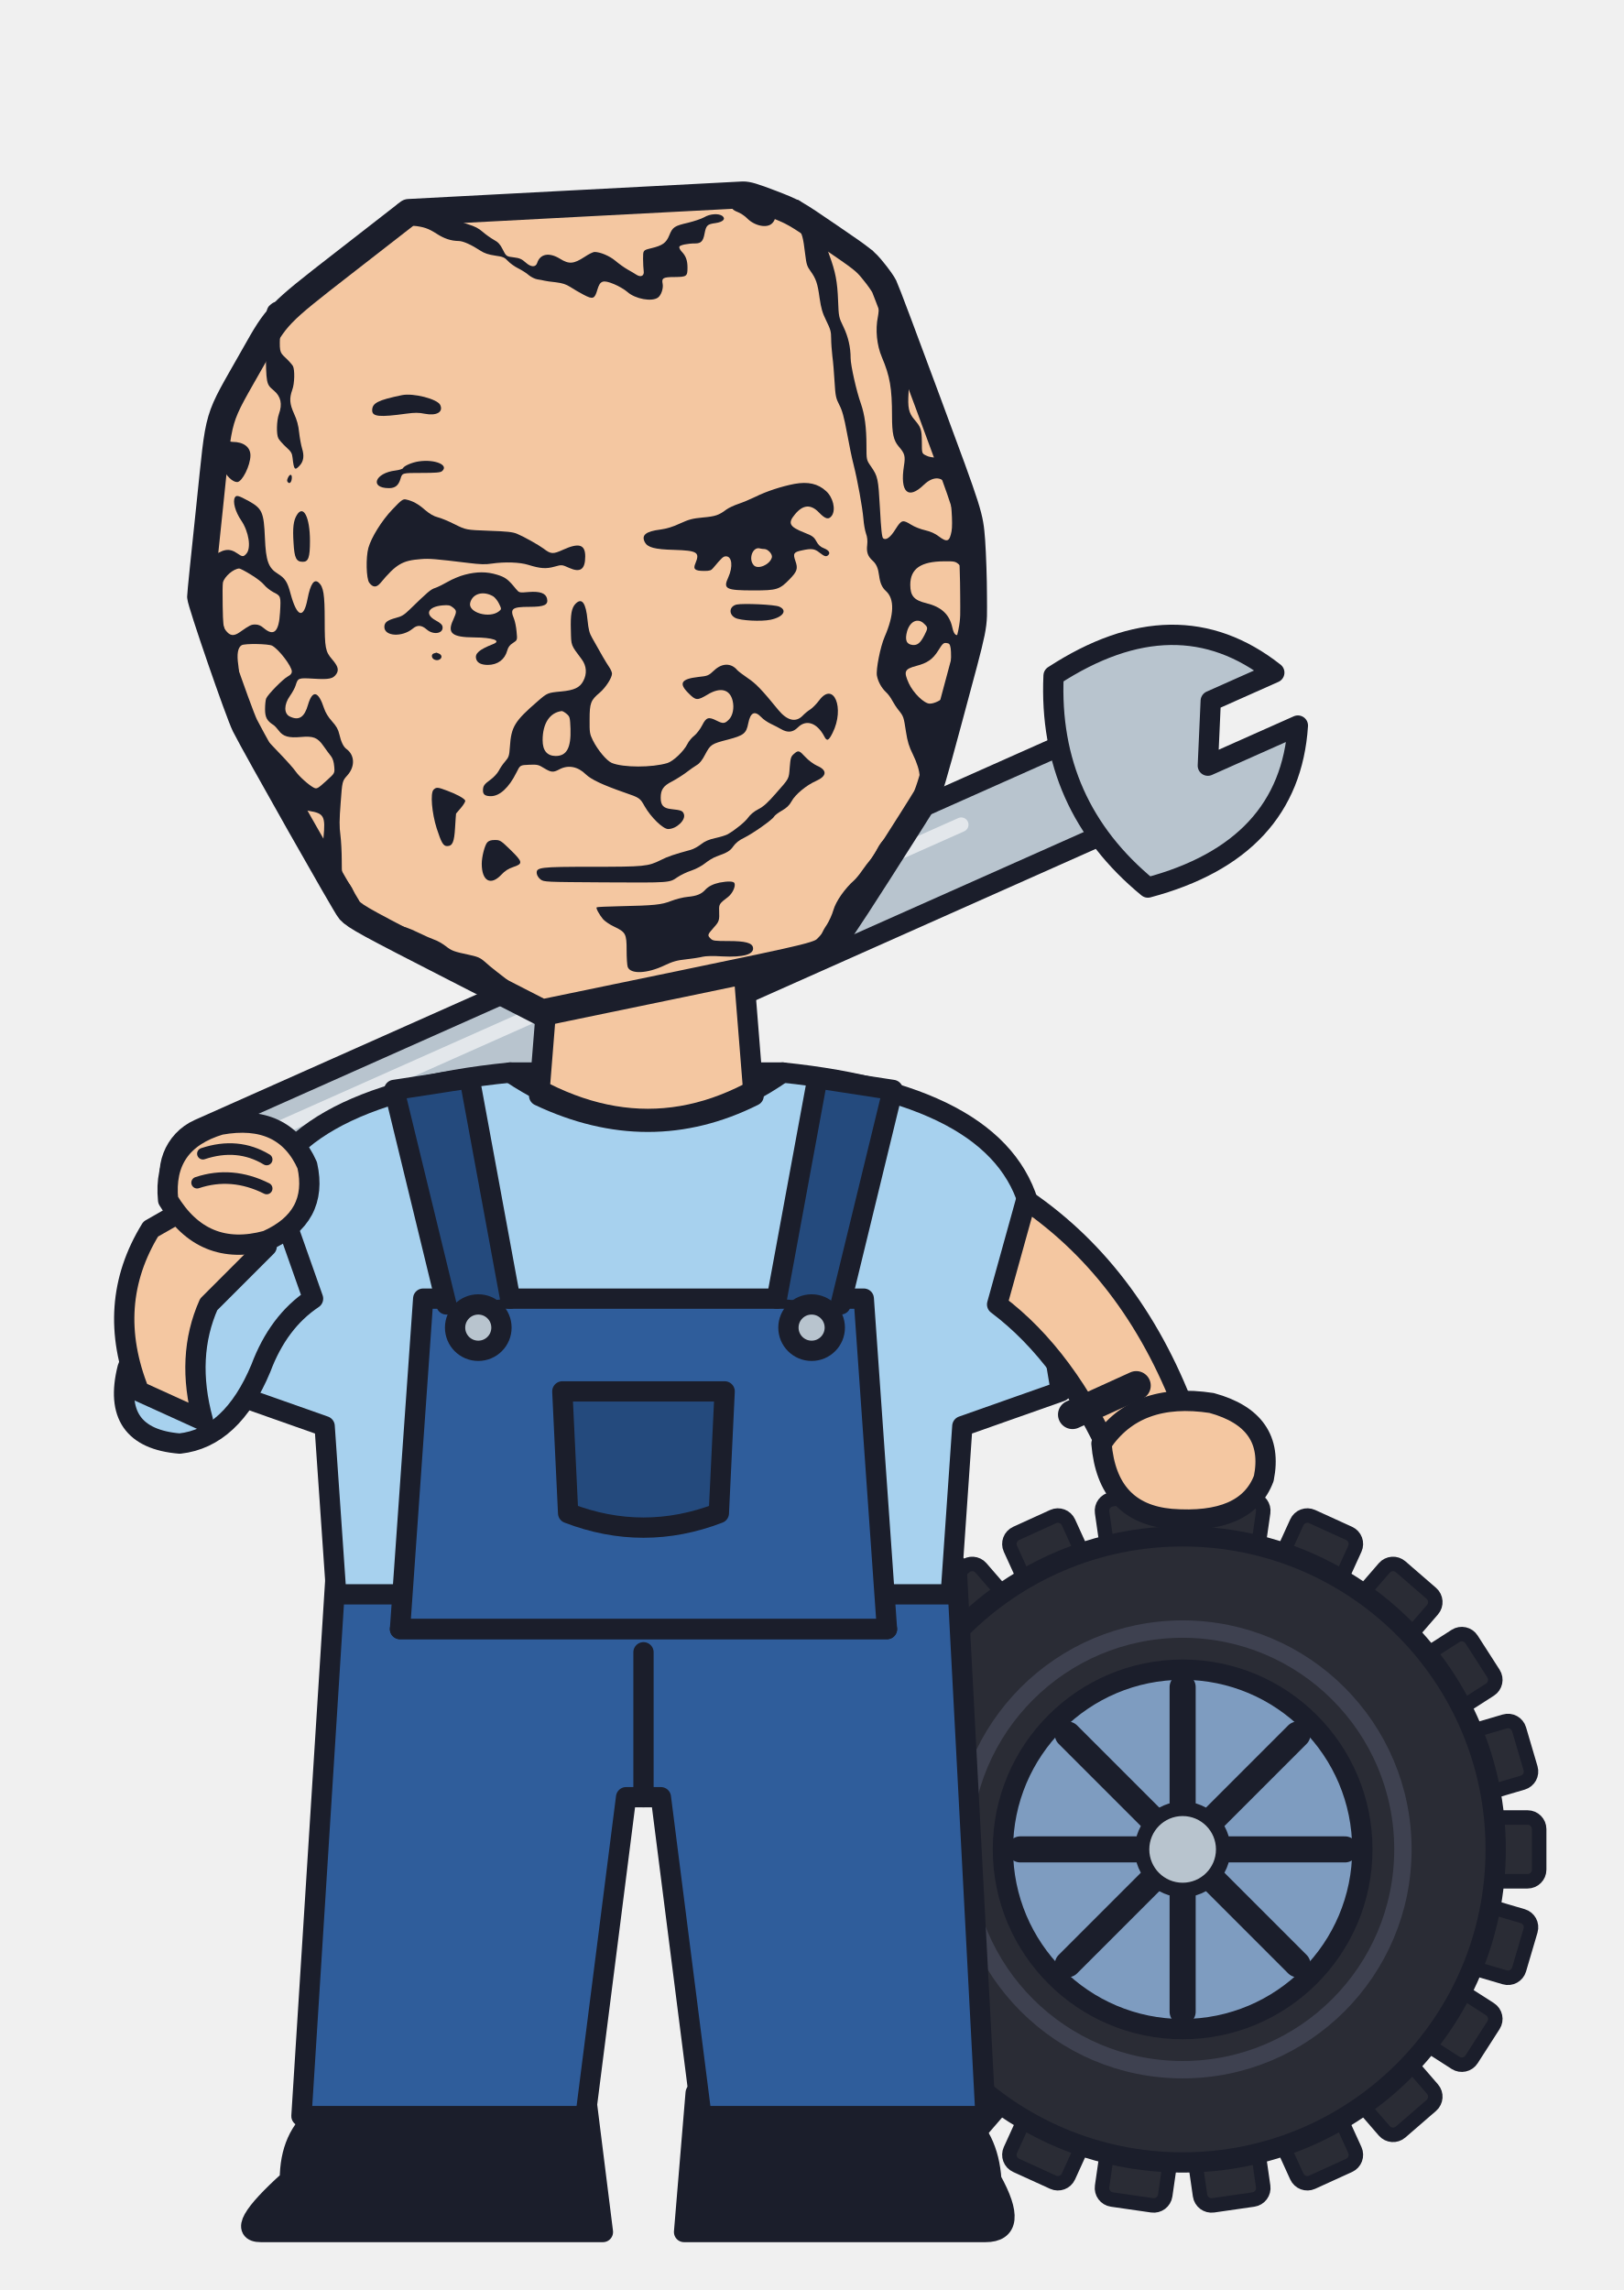
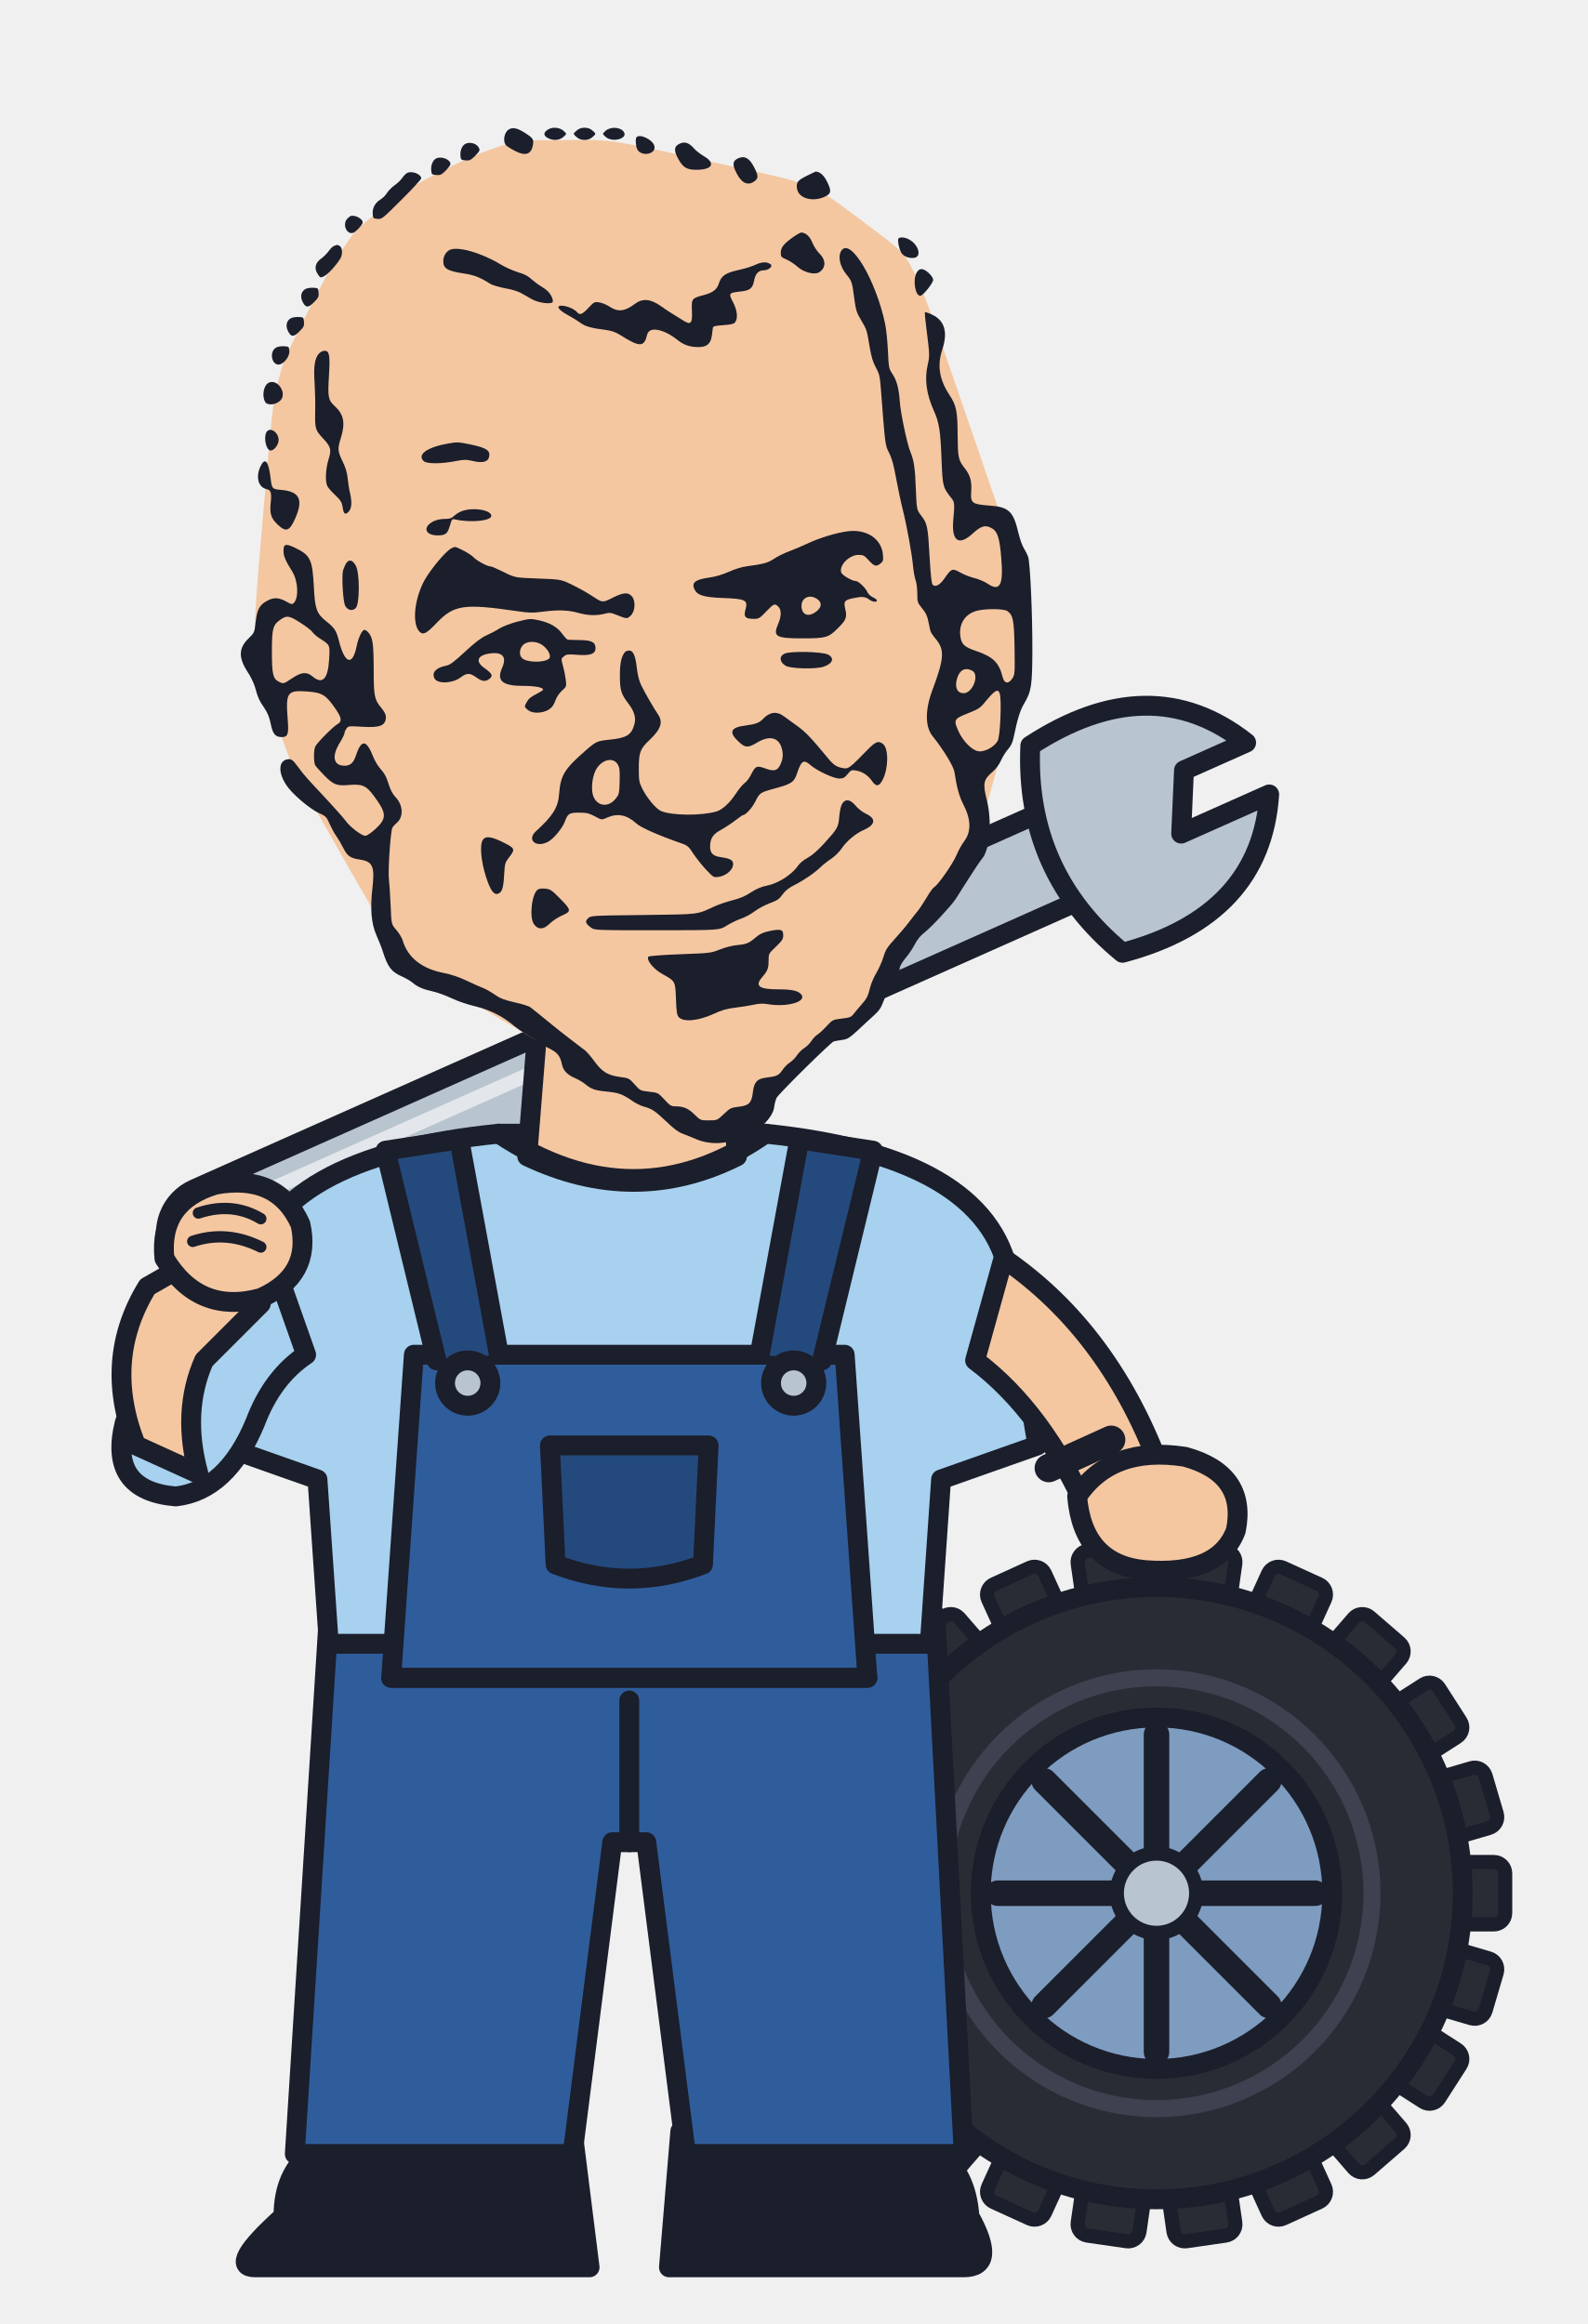
- <svg xmlns="http://www.w3.org/2000/svg" viewBox="60 -10 560 790">
+ <svg xmlns="http://www.w3.org/2000/svg" viewBox="60 -40 560 820">
  <g transform="translate(120 402) rotate(-24)" stroke="#1B1E2B" stroke-width="7" stroke-linejoin="round">
    <rect x="0" y="-17" width="360" height="34" rx="17" fill="#B8C4CE" />
    <path d="M 350 -40 Q 400 -48 420 -10 L 396 -10 L 386 10 L 420 10 Q 400 48 350 40 Q 330 0 350 -40 Z" fill="#B8C4CE" />
    <path d="M 20 -6 L 300 -6" stroke="#FFFFFF" stroke-width="5" opacity="0.6" stroke-linecap="round" />
  </g>
  <rect x="569.0" y="617.0" width="22" height="22" rx="4" transform="rotate(0.0 580.0 628.0)" fill="#2A2C35" stroke="#1B1E2B" stroke-width="5" />
  <rect x="564.5" y="648.6" width="22" height="22" rx="4" transform="rotate(16.4 575.5 659.6)" fill="#2A2C35" stroke="#1B1E2B" stroke-width="5" />
  <rect x="551.2" y="677.6" width="22" height="22" rx="4" transform="rotate(32.7 562.2 688.6)" fill="#2A2C35" stroke="#1B1E2B" stroke-width="5" />
  <rect x="530.3" y="701.6" width="22" height="22" rx="4" transform="rotate(49.1 541.3 712.6)" fill="#2A2C35" stroke="#1B1E2B" stroke-width="5" />
  <rect x="503.5" y="718.9" width="22" height="22" rx="4" transform="rotate(65.5 514.5 729.9)" fill="#2A2C35" stroke="#1B1E2B" stroke-width="5" />
  <rect x="472.9" y="727.9" width="22" height="22" rx="4" transform="rotate(81.8 483.9 738.9)" fill="#2A2C35" stroke="#1B1E2B" stroke-width="5" />
  <rect x="441.1" y="727.9" width="22" height="22" rx="4" transform="rotate(98.2 452.1 738.9)" fill="#2A2C35" stroke="#1B1E2B" stroke-width="5" />
  <rect x="410.5" y="718.9" width="22" height="22" rx="4" transform="rotate(114.5 421.5 729.9)" fill="#2A2C35" stroke="#1B1E2B" stroke-width="5" />
  <rect x="383.7" y="701.6" width="22" height="22" rx="4" transform="rotate(130.9 394.7 712.6)" fill="#2A2C35" stroke="#1B1E2B" stroke-width="5" />
  <rect x="362.8" y="677.6" width="22" height="22" rx="4" transform="rotate(147.3 373.8 688.6)" fill="#2A2C35" stroke="#1B1E2B" stroke-width="5" />
  <rect x="349.5" y="648.6" width="22" height="22" rx="4" transform="rotate(163.6 360.5 659.6)" fill="#2A2C35" stroke="#1B1E2B" stroke-width="5" />
  <rect x="345.0" y="617.0" width="22" height="22" rx="4" transform="rotate(180.0 356.0 628.0)" fill="#2A2C35" stroke="#1B1E2B" stroke-width="5" />
  <rect x="349.5" y="585.4" width="22" height="22" rx="4" transform="rotate(196.4 360.5 596.4)" fill="#2A2C35" stroke="#1B1E2B" stroke-width="5" />
  <rect x="362.8" y="556.4" width="22" height="22" rx="4" transform="rotate(212.7 373.8 567.4)" fill="#2A2C35" stroke="#1B1E2B" stroke-width="5" />
  <rect x="383.7" y="532.4" width="22" height="22" rx="4" transform="rotate(229.1 394.7 543.4)" fill="#2A2C35" stroke="#1B1E2B" stroke-width="5" />
  <rect x="410.5" y="515.1" width="22" height="22" rx="4" transform="rotate(245.5 421.5 526.1)" fill="#2A2C35" stroke="#1B1E2B" stroke-width="5" />
  <rect x="441.1" y="506.1" width="22" height="22" rx="4" transform="rotate(261.8 452.1 517.1)" fill="#2A2C35" stroke="#1B1E2B" stroke-width="5" />
  <rect x="472.9" y="506.1" width="22" height="22" rx="4" transform="rotate(278.2 483.9 517.1)" fill="#2A2C35" stroke="#1B1E2B" stroke-width="5" />
  <rect x="503.5" y="515.1" width="22" height="22" rx="4" transform="rotate(294.5 514.5 526.1)" fill="#2A2C35" stroke="#1B1E2B" stroke-width="5" />
  <rect x="530.3" y="532.4" width="22" height="22" rx="4" transform="rotate(310.9 541.3 543.4)" fill="#2A2C35" stroke="#1B1E2B" stroke-width="5" />
  <rect x="551.2" y="556.4" width="22" height="22" rx="4" transform="rotate(327.3 562.2 567.4)" fill="#2A2C35" stroke="#1B1E2B" stroke-width="5" />
  <rect x="564.5" y="585.4" width="22" height="22" rx="4" transform="rotate(343.6 575.5 596.4)" fill="#2A2C35" stroke="#1B1E2B" stroke-width="5" />
  <circle cx="468" cy="628" r="108" fill="#2A2C35" stroke="#1B1E2B" stroke-width="7" />
  <circle cx="468" cy="628" r="76" fill="none" stroke="#3E4150" stroke-width="6" />
  <circle cx="468" cy="628" r="62" fill="#7E9CC0" stroke="#1B1E2B" stroke-width="7" />
  <path d="M 468 628 L 524.0 628.0" stroke="#1B1E2B" stroke-width="9" stroke-linecap="round" />
  <path d="M 468 628 L 507.6 667.6" stroke="#1B1E2B" stroke-width="9" stroke-linecap="round" />
  <path d="M 468 628 L 468.0 684.0" stroke="#1B1E2B" stroke-width="9" stroke-linecap="round" />
  <path d="M 468 628 L 428.4 667.6" stroke="#1B1E2B" stroke-width="9" stroke-linecap="round" />
  <path d="M 468 628 L 412.0 628.0" stroke="#1B1E2B" stroke-width="9" stroke-linecap="round" />
  <path d="M 468 628 L 428.4 588.4" stroke="#1B1E2B" stroke-width="9" stroke-linecap="round" />
  <path d="M 468 628 L 468.0 572.0" stroke="#1B1E2B" stroke-width="9" stroke-linecap="round" />
  <path d="M 468 628 L 507.6 588.4" stroke="#1B1E2B" stroke-width="9" stroke-linecap="round" />
  <circle cx="468" cy="628" r="14" fill="#B8C4CE" stroke="#1B1E2B" stroke-width="5" />
  <g stroke="#1B1E2B" stroke-width="7" stroke-linejoin="round" stroke-linecap="round">
    <path d="M 160 742 Q 160 712 200 712 L 262 712 L 268 760 L 150 760 Q 140 760 160 742 Z" fill="#1B1E2B" />
    <path d="M 300 712 L 362 712 Q 400 712 402 742 Q 412 760 400 760 L 296 760 Z" fill="#1B1E2B" />
    <path d="M 176 530 L 390 530 L 400 720 L 302 720 L 288 610 L 276 610 L 262 720 L 164 720 Z" fill="#2F5D9B" />
    <path d="M 282 560 L 282 610" fill="none" />
    <path d="M 148 410 Q 156 368 236 360 L 330 360 Q 408 368 416 410 L 426 470 L 392 482 L 388 540 L 176 540 L 172 482 L 138 470 Z" fill="#A7D1EE" />
    <path d="M 206 438 L 358 438 L 366 552 L 198 552 Z" fill="#2F5D9B" />
    <path d="M 214 440 L 196 366 L 222 362 L 236 438" fill="#244A7D" />
    <path d="M 350 440 L 368 366 L 342 362 L 328 438" fill="#244A7D" />
    <circle cx="225" cy="448" r="8" fill="#B8C4CE" />
    <circle cx="340" cy="448" r="8" fill="#B8C4CE" />
    <path d="M 254 470 L 310 470 L 308 512 Q 282 522 256 512 Z" fill="#244A7D" />
    <path d="M 198 552 L 366 552" fill="none" />
    <path d="M 156 404 Q 120 420 104 462 Q 98 486 122 488 Q 140 486 150 462 Q 156 446 168 438 Z" fill="#A7D1EE" />
    <path d="M 108 470 Q 96 440 112 414 L 140 398 L 152 420 L 132 440 Q 124 458 130 480 Z" fill="#F4C7A1" />
    <path d="M 118 404 Q 116 384 136 378 Q 158 374 166 392 Q 170 410 152 418 Q 130 424 118 404 Z" fill="#F4C7A1" />
    <path d="M 130 388 Q 142 384 152 390 M 128 398 Q 140 394 152 400" fill="none" stroke-width="4" />
    <path d="M 414 404 Q 452 430 470 480 L 444 494 Q 428 458 404 440 Z" fill="#F4C7A1" />
    <path d="M 440 488 Q 452 470 478 474 Q 500 480 496 500 Q 490 516 464 514 Q 442 512 440 488 Z" fill="#F4C7A1" />
    <path d="M 430 478 L 452 468" stroke-width="10" stroke="#1B1E2B" />
    <path d="M 250 318 L 316 318 L 320 368 Q 284 386 246 368 Z" fill="#F4C7A1" />
    <path d="M 236 360 Q 284 392 330 360" fill="none" />
  </g>
-   <g transform="translate(96 -18) scale(0.42)">
-     <g transform="translate(0,972) scale(0.1,-0.1)" fill="#F4C7A1" stroke="#1B1E2B" stroke-width="220" stroke-linejoin="round">
-       <path d="M3848 7856 l-1348 -71 -540 -420 c-540 -420 -540 -420 -729 -755 -321 -569 -280 -429 -366 -1242 -41 -386 -75 -718 -75 -739 0 -47 313 -955 365 -1059 86 -172 831 -1488 859 -1518 50 -54 139 -102 879 -481 l703 -360 1140 236 c1139 236 1139 236 1205 302 54 53 134 171 419 616 194 303 368 578 387 612 26 48 67 184 184 620 232 864 209 750 209 1038 0 135 -7 339 -15 453 -16 207 -16 207 -357 1127 -187 506 -350 939 -362 962 -11 23 -52 81 -91 128 -66 82 -85 96 -360 284 -290 198 -290 198 -476 270 -147 56 -195 71 -235 70 -27 -1 -655 -34 -1396 -73z" />
+   <g transform="translate(114 -16) scale(0.43)">
+     <g transform="translate(0,948) scale(0.1,-0.1)" fill="#F4C7A1" stroke="#1B1E2B" stroke-width="0" stroke-linejoin="round">
+       <path d="M2810 8826 c-141 -48 -241 -91 -420 -181 -227 -113 -243 -123 -477 -298 -243 -182 -243 -182 -358 -354 -92 -138 -151 -245 -300 -542 -185 -370 -185 -370 -230 -548 -44 -178 -44 -178 -131 -1189 -87 -1012 -87 -1012 71 -1470 87 -253 178 -499 202 -548 68 -135 853 -1508 877 -1533 12 -12 383 -237 826 -499 703 -416 850 -499 1162 -655 196 -98 396 -194 444 -214 119 -47 154 -46 288 9 122 50 46 -16 707 623 396 383 396 383 740 886 338 492 494 728 539 816 12 25 89 295 172 600 229 856 208 753 208 1011 0 121 -7 314 -15 428 -18 246 35 68 -440 1452 -325 947 -358 1037 -434 1187 -81 163 -81 163 -454 441 -372 279 -372 279 -992 415 -1130 249 -991 227 -1424 226 -376 -1 -376 -1 -561 -63z" />
    </g>
-     <g transform="translate(0,972) scale(0.1,-0.1)" fill="#1B1E2B" stroke="none">
-       <path d="M5227 7955 c-96 -79 -106 -137 -27 -166 24 -9 61 -33 80 -53 62 -63 164 -83 205 -41 43 42 32 102 -29 156 -19 16 -38 46 -45 71 -31 105 -85 115 -184 33z" />
-       <path d="M5655 7865 c-44 -43 -29 -129 36 -203 41 -47 48 -74 67 -230 8 -69 15 -92 41 -127 47 -65 60 -104 76 -223 13 -87 23 -122 55 -187 34 -69 40 -89 40 -146 0 -36 5 -101 10 -145 6 -43 14 -138 18 -210 7 -118 11 -136 39 -190 24 -46 39 -100 63 -230 17 -93 41 -212 55 -264 32 -127 72 -347 80 -442 3 -43 13 -97 21 -120 11 -29 14 -60 10 -96 -7 -57 5 -92 44 -127 32 -29 46 -62 54 -124 8 -61 24 -97 56 -126 72 -65 68 -195 -11 -377 -35 -81 -72 -267 -63 -318 9 -49 37 -100 74 -135 18 -16 41 -48 52 -70 12 -22 35 -58 53 -80 40 -50 41 -54 60 -178 12 -78 25 -121 56 -183 71 -146 75 -239 12 -321 -21 -27 -48 -77 -61 -113 -13 -36 -40 -85 -61 -110 -20 -25 -47 -61 -59 -81 -12 -20 -38 -49 -57 -64 -20 -14 -49 -53 -65 -85 -16 -33 -43 -74 -58 -92 -16 -18 -46 -58 -67 -88 -20 -30 -50 -66 -65 -80 -78 -69 -150 -172 -171 -244 -11 -39 -36 -93 -54 -121 -46 -69 -55 -97 -62 -192 -11 -148 36 -173 139 -75 73 69 92 105 112 208 18 97 28 124 66 178 16 24 44 74 61 110 25 53 45 77 89 111 58 45 204 205 249 274 102 155 132 202 155 242 14 25 36 55 47 65 72 65 98 337 50 511 -6 21 -11 66 -11 101 0 69 7 80 87 133 72 48 144 202 167 358 9 58 24 111 40 142 14 27 37 70 51 97 48 90 54 318 26 922 -11 225 -10 221 -57 300 -19 33 -37 81 -44 117 -31 179 -87 233 -239 233 -52 0 -87 5 -111 18 -35 17 -35 17 -35 112 -1 103 -7 120 -62 184 -46 55 -55 96 -47 223 9 154 -6 246 -61 363 -88 189 -98 236 -73 326 29 109 33 182 13 243 -16 49 -62 101 -89 101 -21 0 -52 42 -65 88 -13 46 -37 64 -52 41 -14 -20 -2 -68 27 -112 43 -65 71 -313 48 -429 -22 -107 -9 -235 33 -333 66 -155 83 -255 83 -481 0 -146 12 -201 55 -252 50 -57 56 -79 43 -159 -34 -217 34 -281 163 -156 87 84 173 67 204 -40 21 -73 36 -281 24 -341 -16 -86 -36 -94 -105 -42 -30 23 -67 40 -111 50 -36 8 -88 28 -115 45 -70 44 -80 41 -128 -34 -43 -70 -79 -96 -103 -77 -10 9 -17 73 -26 244 -14 249 -17 264 -75 348 -36 52 -36 52 -36 170 0 147 -14 254 -46 345 -36 100 -84 315 -84 372 0 91 -20 177 -59 258 -38 78 -39 83 -44 215 -6 156 -21 236 -72 375 -20 55 -47 134 -61 176 -35 111 -160 279 -207 279 -4 0 -19 -11 -32 -25z m1365 -2972 c42 -38 52 -111 48 -347 -3 -186 -3 -186 -31 -213 -36 -36 -57 -24 -72 44 -24 107 -89 167 -213 198 -101 24 -132 60 -132 151 0 132 86 192 277 193 87 1 94 -1 123 -26z m-285 -488 c31 -30 31 -34 1 -93 -33 -64 -57 -84 -97 -80 -51 5 -65 41 -45 113 25 84 90 112 141 60z m217 -202 c4 -23 4 -112 0 -197 -8 -154 -8 -156 -37 -187 -38 -40 -96 -69 -135 -69 -46 0 -135 87 -172 167 -44 98 -36 117 62 143 91 24 134 54 179 125 36 58 44 66 68 63 24 -3 29 -9 35 -45z" />
-       <path d="M2428 7864 c-34 -18 -48 -43 -48 -86 0 -66 36 -90 155 -102 90 -10 125 -22 194 -66 63 -41 119 -59 181 -60 37 0 105 -31 180 -80 32 -21 66 -32 120 -40 65 -9 78 -15 105 -44 16 -18 55 -46 85 -61 30 -15 70 -40 87 -56 18 -15 50 -31 70 -34 21 -3 47 -8 58 -11 11 -3 53 -9 93 -13 56 -7 83 -16 120 -39 26 -17 75 -46 110 -64 76 -40 90 -34 112 43 22 74 46 82 136 45 37 -15 87 -44 111 -65 64 -57 199 -82 250 -46 27 19 46 76 39 113 -10 48 4 56 99 56 99 1 105 6 105 78 0 57 -13 95 -47 130 -14 15 -23 33 -20 41 5 14 69 27 131 27 47 0 65 19 76 80 13 68 22 78 89 87 64 9 88 35 57 59 -31 22 -101 18 -149 -11 -23 -13 -83 -33 -132 -45 -113 -26 -127 -36 -154 -102 -26 -64 -55 -85 -151 -108 -65 -16 -65 -16 -65 -86 0 -38 3 -82 5 -98 7 -41 -21 -57 -58 -34 -15 10 -49 30 -76 45 -26 15 -71 47 -99 71 -48 40 -124 72 -171 72 -11 0 -48 -18 -82 -41 -89 -58 -127 -61 -201 -15 -89 55 -164 41 -188 -35 -12 -36 -51 -35 -94 4 -31 28 -51 37 -94 42 -66 8 -66 8 -97 70 -19 38 -36 56 -71 75 -25 14 -66 43 -91 65 -33 29 -66 46 -120 62 -41 12 -98 39 -128 59 -29 20 -87 49 -129 64 -42 16 -96 38 -121 49 -53 24 -142 27 -182 5z" />
-       <path d="M1367 7029 c-42 -32 -47 -73 -42 -363 5 -292 4 -291 67 -344 58 -49 72 -111 42 -193 -19 -54 -22 -165 -5 -199 7 -14 35 -46 62 -71 43 -38 51 -52 55 -90 11 -99 18 -107 58 -64 33 35 39 81 20 141 -8 27 -19 86 -24 131 -6 60 -18 103 -42 155 -36 80 -40 124 -14 197 19 51 21 163 5 194 -7 12 -34 43 -62 69 -50 47 -50 47 -42 236 6 169 5 190 -10 205 -22 22 -37 21 -68 -4z" />
-       <path d="M988 6350 c-9 -6 -37 -43 -62 -83 -81 -130 -90 -312 -23 -442 20 -38 50 -100 67 -138 31 -67 83 -117 121 -117 41 0 109 137 109 219 0 68 -56 111 -147 111 -19 0 -43 10 -60 24 -27 24 -28 26 -28 133 0 95 3 112 22 143 49 76 57 99 47 127 -10 31 -22 36 -46 23z" />
-       <path d="M2445 6284 c-198 -41 -245 -65 -245 -125 0 -52 59 -58 282 -27 69 9 101 9 150 -1 97 -19 154 14 127 72 -22 49 -221 100 -314 81z" />
-       <path d="M2584 5740 c-56 -8 -123 -37 -131 -56 -2 -6 -30 -15 -61 -19 -170 -20 -216 -145 -54 -145 52 0 79 23 95 78 14 47 14 47 169 47 116 0 159 3 171 14 61 50 -56 100 -189 81z" />
-       <path d="M1508 5605 c-9 -20 -9 -28 1 -38 15 -15 31 6 31 41 0 30 -18 28 -32 -3z" />
-       <path d="M5669 5555 c-105 -20 -231 -61 -319 -105 -41 -20 -105 -47 -141 -59 -36 -12 -81 -33 -100 -47 -61 -46 -90 -56 -193 -65 -85 -8 -115 -16 -187 -49 -59 -28 -110 -43 -161 -50 -121 -15 -159 -46 -128 -105 23 -42 81 -58 240 -62 192 -6 213 -20 175 -111 -21 -48 -4 -62 73 -62 43 0 57 4 72 23 73 87 84 97 106 97 50 0 59 -85 19 -173 -44 -95 -21 -107 209 -107 190 0 212 7 294 91 63 65 71 88 48 152 -21 60 -14 72 55 86 78 17 103 14 144 -19 41 -32 55 -36 72 -19 18 18 4 39 -38 56 -27 10 -45 27 -61 57 -20 36 -33 45 -99 71 -122 48 -137 77 -77 149 66 81 131 86 198 16 54 -56 81 -62 107 -24 32 50 9 148 -49 200 -66 61 -148 79 -259 59z m-248 -535 c30 0 69 -43 62 -69 -15 -58 -111 -101 -147 -66 -50 51 -10 160 52 139 8 -2 22 -4 33 -4z" />
-       <path d="M1072 5443 c-19 -35 4 -118 52 -188 63 -93 84 -228 42 -274 -24 -27 -32 -26 -77 5 -65 44 -116 35 -215 -39 -130 -99 -157 -159 -152 -341 3 -122 3 -122 45 -191 23 -39 49 -99 57 -134 9 -35 39 -103 66 -150 32 -57 56 -115 70 -171 11 -47 33 -116 49 -155 20 -51 30 -95 34 -159 9 -136 29 -169 200 -327 192 -178 252 -247 292 -335 39 -84 60 -101 146 -115 124 -20 136 -43 119 -220 -19 -183 -10 -320 25 -388 15 -30 38 -87 51 -129 50 -151 67 -177 142 -213 37 -18 90 -50 118 -71 38 -28 72 -43 135 -58 46 -11 127 -41 179 -65 61 -29 130 -52 195 -65 107 -22 235 -89 333 -173 24 -21 63 -47 85 -59 23 -11 62 -35 87 -53 25 -18 72 -46 105 -63 33 -16 74 -44 90 -62 17 -18 53 -43 80 -57 28 -14 61 -34 74 -44 51 -41 133 -43 147 -4 12 31 -74 142 -155 199 -42 30 -107 80 -146 110 -38 30 -95 74 -125 97 -30 23 -74 59 -96 80 -34 30 -56 40 -120 54 -135 29 -148 33 -201 74 -29 22 -70 45 -90 51 -21 7 -83 34 -138 61 -72 35 -121 52 -175 60 -96 14 -166 46 -251 114 -64 52 -69 59 -89 125 -15 52 -33 84 -65 121 -45 50 -45 50 -45 173 0 67 -5 161 -11 207 -9 65 -9 125 2 263 13 180 13 180 56 228 64 72 60 166 -9 216 -24 18 -43 56 -58 121 -9 40 -25 67 -60 106 -30 33 -54 72 -65 106 -47 144 -95 155 -132 30 -29 -103 -75 -133 -149 -97 -50 23 -50 99 1 170 19 27 40 65 46 85 20 63 21 63 148 56 128 -8 160 -1 187 39 22 34 13 64 -36 121 -54 63 -60 92 -60 321 0 211 -10 273 -49 308 -38 34 -68 -10 -92 -134 -32 -169 -87 -151 -140 45 -25 95 -44 124 -104 162 -78 48 -98 105 -106 293 -9 212 -22 242 -133 304 -84 46 -103 51 -114 29z m131 -633 c45 -27 95 -65 110 -85 15 -19 50 -46 76 -60 61 -30 62 -33 54 -166 -9 -159 -50 -199 -133 -129 -24 21 -45 30 -70 30 -34 0 -45 -5 -129 -64 -49 -34 -80 -30 -115 17 -19 26 -21 44 -24 199 -2 93 -1 180 2 193 13 50 87 113 134 115 7 0 50 -22 95 -50z m175 -584 c55 -29 162 -169 162 -212 0 -16 -10 -28 -32 -40 -39 -20 -166 -149 -179 -182 -5 -13 -9 -53 -9 -88 0 -67 16 -96 70 -130 8 -5 28 -26 43 -46 35 -48 82 -61 181 -52 104 9 137 -4 186 -74 22 -32 50 -69 62 -84 14 -18 23 -46 26 -83 5 -56 5 -56 -58 -113 -80 -73 -85 -75 -112 -61 -41 22 -120 93 -148 134 -15 22 -72 86 -126 142 -159 164 -215 231 -282 332 -62 96 -62 96 -56 207 4 72 2 140 -6 192 -13 88 -4 143 28 162 27 15 218 12 250 -4z" />
-       <path d="M2365 5344 c-88 -93 -171 -227 -196 -314 -22 -79 -18 -253 7 -287 30 -40 59 -41 92 -2 129 155 181 185 331 196 70 6 117 2 396 -32 89 -11 137 -13 185 -5 109 16 231 12 302 -10 99 -31 147 -34 215 -15 61 17 61 17 121 -10 92 -41 132 -13 132 95 0 97 -52 113 -180 55 -86 -39 -101 -38 -163 9 -42 31 -160 97 -217 121 -36 15 -82 20 -232 25 -187 7 -187 7 -280 53 -51 26 -114 52 -140 58 -32 8 -65 27 -104 60 -55 49 -103 75 -157 86 -24 5 -37 -4 -112 -83z" />
-       <path d="M1581 5299 c-28 -46 -35 -104 -27 -228 7 -126 22 -156 77 -156 45 0 58 37 58 170 0 196 -54 303 -108 214z" />
-       <path d="M2961 4809 c-41 -10 -104 -37 -140 -58 -37 -21 -83 -44 -104 -51 -36 -11 -62 -34 -208 -176 -46 -45 -67 -58 -115 -70 -70 -19 -94 -37 -94 -74 0 -78 146 -86 233 -14 38 32 72 30 114 -6 55 -49 139 -35 131 21 -2 17 -18 32 -55 52 -94 50 -66 113 54 124 49 4 62 2 86 -17 33 -27 33 -33 1 -105 -49 -106 -8 -140 172 -141 156 -1 229 -27 157 -55 -114 -45 -151 -77 -139 -121 8 -33 42 -50 97 -50 80 1 138 44 158 117 8 29 21 47 47 63 37 24 37 24 30 94 -3 38 -13 85 -21 105 -35 83 -16 98 126 98 124 0 158 16 145 69 -11 43 -57 60 -149 53 -79 -7 -79 -7 -106 25 -65 80 -87 96 -155 117 -84 26 -167 26 -265 0z m232 -177 c15 -9 37 -36 49 -61 21 -44 21 -44 0 -62 -78 -63 -257 -11 -237 69 19 76 106 101 188 54z" />
-       <path d="M3871 4571 c-33 -33 -43 -88 -39 -217 3 -132 -2 -118 90 -241 39 -53 44 -118 12 -177 -28 -54 -74 -76 -181 -86 -111 -10 -115 -12 -192 -79 -192 -166 -219 -210 -230 -377 -5 -73 -9 -84 -38 -118 -18 -20 -42 -55 -53 -77 -12 -22 -42 -55 -69 -74 -51 -37 -61 -51 -61 -89 0 -33 19 -46 65 -46 73 0 149 71 210 194 30 61 30 61 104 64 68 3 78 0 123 -28 58 -35 75 -37 125 -10 73 39 152 24 218 -41 44 -42 136 -86 317 -149 125 -43 128 -45 166 -113 52 -91 151 -187 193 -187 69 0 148 76 129 124 -10 26 -21 31 -105 40 -63 7 -85 31 -85 93 0 67 22 98 93 134 34 18 87 51 117 74 30 23 70 51 87 61 22 12 45 41 68 86 44 83 52 88 188 123 129 34 150 50 166 133 18 91 53 107 107 51 16 -18 52 -42 79 -55 28 -13 66 -33 85 -44 54 -31 96 -26 137 15 68 68 157 38 216 -73 22 -44 36 -38 69 28 102 204 8 428 -111 266 -22 -29 -55 -63 -73 -74 -18 -11 -46 -34 -62 -51 -56 -58 -127 -41 -199 46 -136 167 -185 218 -251 262 -39 27 -78 56 -86 65 -50 61 -125 61 -190 0 -47 -44 -53 -47 -132 -55 -140 -16 -162 -52 -81 -132 62 -63 73 -63 159 -12 104 63 183 43 205 -52 14 -59 1 -123 -32 -155 -33 -33 -47 -34 -99 -8 -67 34 -86 28 -119 -37 -16 -32 -46 -71 -65 -86 -20 -15 -46 -46 -57 -69 -30 -60 -116 -141 -164 -156 -125 -38 -364 -38 -457 1 -42 18 -116 106 -156 187 -25 51 -27 64 -26 170 0 135 9 158 83 220 49 42 101 122 101 157 0 11 -12 38 -27 59 -24 36 -60 97 -135 232 -24 41 -31 71 -39 147 -13 142 -46 188 -98 136z m-74 -905 c27 -23 28 -29 32 -122 5 -157 -31 -224 -122 -224 -71 1 -107 45 -107 130 0 138 59 227 157 239 7 0 25 -10 40 -23z" />
-       <path d="M5194 4564 c-62 -14 -68 -81 -11 -110 42 -22 212 -31 289 -15 105 22 141 78 71 108 -37 17 -295 28 -349 17z" />
-       <path d="M2708 4163 c-26 -6 -22 -42 5 -52 44 -17 79 27 38 49 -11 5 -21 9 -23 9 -2 -1 -11 -3 -20 -6z" />
-       <path d="M5664 3337 c-24 -21 -28 -33 -34 -108 -8 -100 -1 -88 -113 -215 -66 -76 -103 -110 -145 -131 -35 -18 -67 -45 -83 -68 -24 -35 -109 -104 -169 -138 -14 -8 -59 -22 -100 -31 -55 -12 -87 -26 -119 -51 -24 -19 -62 -40 -85 -46 -132 -36 -187 -54 -246 -84 -104 -52 -135 -55 -561 -55 -435 0 -463 -4 -457 -56 2 -15 15 -36 31 -48 28 -21 39 -21 520 -24 548 -3 537 -4 604 42 26 18 78 43 115 55 39 13 87 39 114 61 26 21 67 46 93 55 89 32 111 45 138 84 19 27 48 50 88 69 73 36 232 148 246 174 5 10 34 32 64 49 40 23 61 43 80 77 30 56 122 132 199 166 93 41 96 90 8 127 -26 12 -67 42 -93 70 -52 56 -58 58 -95 26z" />
-       <path d="M2704 3043 c-28 -28 -14 -192 26 -318 38 -117 54 -145 85 -145 45 0 59 32 66 153 4 62 7 113 8 114 1 1 19 22 41 48 21 25 37 51 34 59 -7 17 -67 51 -148 81 -79 30 -89 30 -112 8z" />
-       <path d="M3145 2610 c-20 -22 -45 -117 -45 -175 0 -142 73 -184 161 -90 29 31 58 50 98 63 81 27 79 41 -22 140 -80 78 -87 82 -129 82 -32 0 -50 -6 -63 -20z" />
-       <path d="M5053 2280 c-51 -11 -92 -31 -118 -60 -32 -35 -70 -50 -143 -57 -37 -3 -98 -19 -137 -34 -79 -31 -137 -37 -423 -43 -101 -2 -186 -6 -188 -9 -8 -7 21 -59 52 -97 15 -17 55 -45 90 -61 97 -46 104 -60 104 -195 0 -62 4 -124 9 -137 23 -61 160 -55 302 13 68 32 102 42 179 50 52 6 112 15 134 21 24 6 85 8 161 3 173 -9 264 16 253 73 -7 38 -64 53 -200 53 -115 0 -130 2 -148 20 -28 28 -26 32 25 90 46 51 48 59 45 142 -2 50 3 57 73 110 36 28 64 87 53 113 -6 17 -54 18 -123 5z" />
+     <g transform="translate(0,948) scale(0.1,-0.1)" fill="#1B1E2B" stroke="none">
+       <path d="M2924 8979 c-44 -22 -59 -104 -25 -136 11 -10 45 -31 76 -46 80 -41 127 -25 141 48 9 49 2 60 -61 100 -61 40 -100 50 -131 34z" />
+       <path d="M3245 8978 c-44 -25 -46 -52 -5 -73 44 -23 94 -19 127 10 28 25 28 25 0 50 -31 27 -86 33 -122 13z" />
+       <path d="M3473 8965 c-28 -25 -28 -25 0 -50 20 -18 40 -25 67 -25 27 0 47 7 67 25 28 25 28 25 0 50 -20 18 -40 25 -67 25 -27 0 -47 -7 -67 -25z" />
+       <path d="M3713 8965 c-28 -25 -28 -25 0 -50 56 -50 186 -14 149 41 -27 40 -108 45 -149 9z" />
+       <path d="M3967 8913 c-11 -10 -8 -70 4 -97 31 -68 160 -45 142 25 -13 50 -117 101 -146 72z" />
+       <path d="M2563 8858 c-28 -13 -45 -56 -41 -99 3 -31 6 -34 41 -37 33 -3 43 2 78 36 44 45 46 51 22 81 -21 25 -70 35 -100 19z" />
+       <path d="M4330 8863 c-55 -20 -62 -56 -22 -127 40 -73 70 -91 151 -91 129 0 159 54 61 111 -30 18 -66 45 -80 62 -39 45 -72 59 -110 45z" />
+       <path d="M2323 8738 c-28 -13 -45 -56 -41 -99 3 -31 6 -34 41 -37 33 -3 43 2 78 36 21 22 39 46 39 54 0 38 -75 67 -117 46z" />
+       <path d="M4810 8743 c-57 -21 -62 -54 -19 -133 43 -81 97 -100 152 -52 24 21 21 46 -14 112 -36 68 -72 90 -119 73z" />
+       <path d="M2085 8619 c-11 -5 -29 -24 -40 -40 -11 -17 -39 -44 -62 -60 -22 -16 -51 -44 -63 -63 -11 -19 -37 -45 -56 -56 -43 -27 -66 -70 -62 -118 3 -35 5 -37 40 -40 35 -3 42 3 197 158 89 88 161 167 161 174 0 35 -76 65 -115 45z" />
+       <path d="M5362 8595 c-76 -38 -88 -55 -78 -109 15 -77 130 -108 229 -61 51 24 54 46 18 120 -28 56 -60 85 -96 85 -1 0 -34 -16 -73 -35z" />
+       <path d="M1595 8245 c-44 -43 -10 -132 45 -118 23 6 80 68 80 87 0 20 -33 45 -67 52 -26 5 -37 1 -58 -21z" />
+       <path d="M5242 8086 c-72 -53 -92 -80 -92 -124 0 -30 4 -35 48 -54 26 -11 65 -37 87 -57 52 -48 143 -71 180 -47 57 37 57 101 0 156 -18 18 -44 57 -56 87 -21 52 -55 83 -92 83 -8 0 -42 -20 -75 -44z" />
+       <path d="M6115 8080 c-8 -13 4 -78 21 -111 16 -32 60 -52 105 -47 69 6 41 111 -42 153 -32 17 -75 20 -84 5z" />
+       <path d="M1485 8020 c-12 -4 -31 -23 -44 -42 -13 -18 -40 -46 -61 -61 -46 -33 -58 -72 -36 -116 9 -16 20 -32 26 -36 24 -15 100 52 162 144 25 36 24 97 -1 111 -22 11 -19 11 -46 0z" />
+       <path d="M2431 7986 c-30 -17 -50 -53 -50 -91 0 -60 34 -81 164 -100 91 -14 135 -31 222 -86 18 -11 72 -27 120 -36 51 -8 106 -25 131 -39 23 -13 63 -36 88 -50 59 -34 174 -47 174 -19 0 38 -34 86 -79 112 -25 15 -62 41 -83 59 -46 41 -63 50 -138 73 -33 11 -91 37 -128 59 -162 98 -358 153 -421 118z" />
+       <path d="M5651 7987 c-36 -44 -19 -133 39 -203 43 -53 46 -60 64 -203 12 -87 19 -110 54 -168 48 -81 48 -81 71 -221 14 -82 27 -126 51 -169 28 -51 33 -71 41 -173 36 -473 35 -462 67 -527 23 -44 39 -101 57 -204 15 -79 39 -196 55 -259 36 -145 77 -372 85 -468 4 -40 13 -92 21 -114 8 -22 14 -73 14 -112 0 -68 2 -73 39 -119 29 -34 43 -63 51 -105 7 -31 14 -67 17 -79 3 -12 20 -39 39 -61 81 -95 77 -161 -24 -432 -59 -159 -58 -297 4 -373 89 -111 173 -249 179 -295 17 -117 39 -200 71 -261 66 -126 68 -228 8 -307 -20 -26 -48 -77 -63 -114 -29 -69 -150 -243 -182 -261 -10 -5 -37 -42 -60 -82 -24 -39 -55 -88 -70 -107 -16 -19 -50 -63 -76 -97 -26 -35 -80 -98 -120 -142 -61 -67 -75 -90 -92 -148 -11 -37 -37 -95 -56 -127 -20 -32 -43 -86 -52 -120 -19 -77 -26 -90 -77 -148 -23 -26 -50 -59 -61 -73 -17 -22 -31 -28 -95 -35 -74 -9 -76 -10 -125 -63 -27 -30 -62 -61 -76 -70 -15 -9 -36 -32 -48 -51 -12 -19 -38 -45 -57 -57 -20 -12 -47 -39 -61 -60 -14 -22 -41 -48 -59 -60 -19 -11 -46 -39 -61 -62 -29 -43 -46 -51 -136 -62 -72 -9 -96 -36 -106 -119 -10 -89 -32 -110 -121 -120 -58 -7 -67 -11 -117 -59 -55 -52 -55 -52 -124 -52 -68 0 -68 0 -117 48 -50 50 -91 67 -156 67 -35 0 -45 6 -91 56 -51 55 -52 56 -125 64 -72 8 -74 9 -119 60 -45 50 -48 52 -121 61 -100 14 -146 42 -208 127 -27 38 -63 79 -78 91 -16 12 -67 51 -114 87 -47 36 -112 87 -145 114 -33 27 -84 68 -113 92 -30 24 -64 51 -75 60 -12 10 -70 28 -129 41 -88 20 -119 32 -165 64 -32 22 -74 46 -93 53 -19 7 -80 34 -135 60 -65 31 -131 53 -189 64 -178 34 -296 126 -337 264 -7 24 -31 64 -53 89 -41 47 -41 47 -47 202 -4 86 -10 182 -14 214 -9 67 13 392 28 422 6 11 20 27 32 37 60 47 59 144 -2 211 -29 31 -46 63 -62 116 -16 52 -33 85 -62 116 -22 24 -51 71 -64 106 -55 139 -96 142 -140 10 -20 -63 -46 -86 -95 -86 -90 0 -106 77 -40 185 22 36 40 72 40 80 0 9 7 26 16 39 16 22 19 22 124 16 154 -10 200 8 200 82 0 18 -14 45 -40 76 -55 67 -60 94 -60 322 -1 207 -8 254 -46 296 -9 10 -23 19 -30 19 -19 0 -50 -65 -64 -135 -34 -166 -98 -145 -146 48 -20 80 -37 105 -103 157 -79 62 -93 101 -102 285 -12 224 -28 258 -156 319 -76 36 -93 31 -93 -27 0 -42 16 -79 72 -169 48 -77 55 -215 13 -257 -14 -14 -20 -13 -64 12 -56 31 -98 34 -144 11 -74 -37 -93 -72 -106 -185 -9 -81 -10 -83 -59 -131 -81 -78 -82 -158 -6 -274 25 -37 51 -93 60 -123 24 -87 35 -112 76 -171 27 -40 42 -76 53 -130 17 -85 38 -110 91 -110 50 0 58 24 49 139 -18 229 -6 247 159 235 126 -9 156 -28 240 -153 44 -65 46 -95 9 -115 -33 -17 -166 -151 -182 -183 -14 -27 -14 -128 -1 -154 6 -10 40 -49 76 -85 74 -75 101 -86 203 -77 108 9 140 -5 202 -89 106 -142 108 -183 17 -269 -40 -37 -72 -58 -87 -59 -30 0 -125 72 -163 125 -16 22 -80 94 -141 160 -176 188 -201 216 -246 278 -47 64 -59 72 -96 63 -66 -17 -68 -109 -3 -208 43 -69 190 -195 266 -230 60 -27 65 -32 92 -94 16 -35 40 -79 54 -97 13 -18 38 -60 55 -94 34 -68 58 -86 131 -97 112 -16 130 -54 110 -232 -20 -174 -10 -294 33 -391 19 -43 43 -103 52 -133 41 -128 70 -166 156 -204 30 -13 68 -35 85 -49 44 -37 84 -55 165 -73 41 -9 112 -35 158 -57 48 -23 132 -52 197 -67 120 -29 225 -82 317 -161 23 -19 65 -48 92 -64 28 -15 70 -42 95 -60 25 -18 72 -46 106 -63 63 -32 84 -59 99 -129 10 -48 41 -82 102 -109 30 -13 68 -35 85 -49 52 -44 85 -55 182 -64 97 -10 126 -20 209 -77 27 -19 68 -39 90 -45 69 -18 98 -38 188 -124 60 -58 99 -87 135 -100 27 -10 79 -31 116 -47 90 -38 216 -40 293 -5 28 13 82 34 120 47 104 34 209 140 220 220 4 30 13 66 21 80 19 36 445 456 469 463 11 3 42 8 69 12 43 6 59 16 127 78 42 40 102 95 132 122 43 39 60 64 77 111 16 45 35 75 70 108 41 39 50 54 55 94 3 26 8 61 11 78 2 17 25 54 50 84 25 29 58 79 74 110 20 39 46 71 82 99 56 44 211 211 252 271 13 19 60 94 105 165 45 72 97 149 116 172 61 77 78 304 36 473 -35 141 -29 171 48 236 27 24 53 59 68 93 14 31 40 72 58 92 23 26 37 54 45 95 32 154 53 222 86 278 60 101 67 148 68 436 1 304 -18 721 -35 770 -7 19 -23 51 -35 70 -13 19 -32 75 -44 123 -42 181 -79 216 -242 227 -137 10 -152 21 -146 108 6 92 -6 138 -53 198 -53 69 -56 85 -58 269 -1 199 -10 245 -67 332 -84 128 -102 243 -59 373 47 141 20 237 -81 285 -31 15 -58 24 -61 21 -3 -3 2 -60 11 -128 28 -221 28 -230 12 -301 -28 -118 -12 -241 49 -377 45 -100 55 -165 64 -406 9 -219 10 -225 83 -316 24 -30 25 -51 13 -178 -15 -171 45 -214 157 -112 74 68 109 77 165 42 42 -25 60 -85 72 -243 19 -223 -12 -277 -114 -207 -24 16 -71 36 -104 44 -34 8 -86 28 -116 45 -67 38 -75 35 -129 -43 -39 -57 -75 -78 -99 -57 -10 8 -17 73 -26 228 -14 254 -19 274 -68 339 -38 49 -38 49 -45 219 -6 172 -16 237 -44 303 -27 64 -82 324 -88 419 -8 109 -25 170 -62 226 -27 40 -29 51 -35 187 -4 80 -14 179 -23 221 -75 354 -277 699 -355 606z m1358 -2963 c47 -34 55 -73 59 -304 3 -202 2 -217 -17 -247 -32 -50 -67 -46 -81 10 -29 117 -78 166 -214 212 -104 35 -126 57 -134 133 -9 96 43 173 135 198 72 19 223 18 252 -2z m-5797 -98 c46 -29 89 -63 96 -75 7 -12 36 -37 65 -55 80 -51 79 -49 71 -175 -10 -156 -55 -201 -135 -134 -48 41 -92 37 -169 -15 -71 -47 -71 -47 -109 -27 -48 24 -56 62 -56 250 0 191 8 217 75 262 48 33 70 29 162 -31z m5508 -391 c63 -33 5 -185 -70 -185 -53 0 -75 49 -54 120 21 71 66 95 124 65z m226 -187 c17 -49 5 -347 -16 -388 -26 -50 -110 -96 -161 -86 -52 9 -124 83 -161 163 -42 94 -38 103 77 148 80 31 101 44 132 82 90 109 114 124 129 81z" />
+       <path d="M4943 7866 c-28 -13 -86 -32 -130 -41 -120 -27 -150 -47 -173 -118 -13 -43 -50 -71 -115 -88 -107 -29 -108 -29 -104 -132 5 -107 -10 -120 -79 -74 -20 13 -57 36 -82 51 -25 15 -67 43 -93 62 -87 61 -151 66 -215 18 -80 -61 -138 -68 -205 -23 -26 17 -65 33 -88 36 -38 6 -42 3 -88 -46 -49 -53 -70 -61 -92 -35 -32 39 -138 70 -153 45 -8 -12 31 -45 89 -75 28 -15 68 -40 90 -56 41 -31 89 -44 208 -59 50 -7 82 -18 120 -42 161 -102 196 -101 221 4 16 68 131 48 247 -43 53 -43 101 -59 172 -60 72 0 103 27 112 98 4 26 7 54 8 62 2 11 22 16 86 20 66 5 86 10 97 25 24 32 17 97 -18 164 -38 73 -36 76 60 87 79 8 101 26 113 89 10 57 37 85 79 85 39 0 77 32 58 48 -29 24 -71 23 -125 -2z" />
+       <path d="M6263 7798 c-32 -63 -8 -194 34 -186 24 4 103 105 103 129 0 30 -62 89 -94 89 -19 0 -30 -9 -43 -32z" />
+       <path d="M1253 7668 c-37 -18 -48 -61 -27 -105 26 -52 47 -53 95 -4 35 35 40 45 37 78 -3 37 -4 38 -43 40 -22 1 -50 -3 -62 -9z" />
+       <path d="M1133 7428 c-37 -18 -48 -61 -27 -105 26 -52 47 -53 95 -4 35 35 40 45 37 78 -3 37 -4 38 -43 40 -22 1 -50 -3 -62 -9z" />
+       <path d="M1013 7188 c-68 -33 -37 -164 33 -138 39 15 75 69 72 109 -3 34 -5 36 -43 38 -22 1 -50 -3 -62 -9z" />
+       <path d="M1362 7138 c-35 -38 -46 -106 -37 -236 4 -65 7 -174 5 -243 -2 -142 0 -149 67 -221 63 -69 68 -88 42 -172 -24 -79 -28 -180 -9 -217 6 -13 36 -47 65 -74 45 -43 54 -58 60 -98 9 -56 19 -65 45 -42 29 26 34 76 17 152 -9 38 -18 96 -21 131 -4 42 -17 85 -41 134 -41 84 -42 104 -15 190 39 124 25 196 -49 263 -54 49 -59 74 -48 250 10 168 4 205 -36 205 -13 0 -33 -10 -45 -22z" />
+       <path d="M954 6900 c-45 -17 -64 -104 -35 -159 19 -34 95 -25 129 15 50 57 -23 170 -94 144z" />
+       <path d="M930 6491 c-24 -45 -3 -142 31 -149 29 -5 69 44 69 86 0 65 -74 111 -100 63z" />
+       <path d="M2427 6400 c-177 -30 -265 -92 -206 -146 26 -23 142 -23 264 1 67 13 84 13 140 0 75 -18 122 -7 131 31 14 54 -18 77 -147 104 -102 21 -110 22 -182 10z" />
+       <path d="M880 6208 c-39 -86 -16 -168 50 -183 37 -8 44 -29 35 -115 -9 -89 4 -127 60 -179 66 -61 94 -51 139 48 71 159 40 225 -110 239 -79 7 -79 7 -91 106 -17 135 -46 165 -83 84z" />
+       <path d="M2536 5845 c-21 -7 -50 -25 -65 -39 -22 -21 -37 -26 -79 -26 -33 0 -68 -8 -93 -20 -89 -46 -68 -115 35 -115 66 0 82 13 102 82 15 52 18 55 42 49 127 -29 297 -12 297 29 0 48 -147 73 -239 40z" />
+       <path d="M5695 5678 c-91 -12 -229 -54 -324 -99 -47 -22 -117 -52 -156 -66 -38 -14 -92 -41 -119 -59 -50 -34 -90 -45 -222 -62 -44 -6 -103 -24 -151 -46 -51 -23 -109 -40 -159 -47 -116 -16 -148 -41 -122 -97 24 -49 75 -65 239 -71 183 -7 201 -17 179 -97 -16 -58 -1 -74 68 -74 41 0 49 4 102 60 63 66 71 69 100 40 26 -26 26 -78 -1 -140 -45 -105 -22 -120 199 -120 189 0 212 6 285 78 72 70 82 94 67 158 -16 66 -8 79 61 93 72 16 103 14 132 -9 28 -22 71 -27 65 -7 -2 6 -18 18 -36 26 -17 8 -36 27 -43 43 -12 31 -72 88 -92 88 -33 0 -117 50 -122 73 -15 60 68 142 143 142 39 0 48 -5 80 -41 47 -52 64 -58 97 -32 25 19 27 26 23 75 -11 131 -136 213 -293 191z m-238 -562 c35 -30 25 -69 -26 -103 -61 -41 -111 -16 -111 54 0 72 77 100 137 49z" />
+       <path d="M2444 5537 c-46 -26 -163 -166 -213 -253 -87 -153 -109 -365 -45 -429 30 -30 56 -17 143 74 140 146 223 158 659 94 95 -14 127 -15 201 -5 128 17 216 15 296 -8 80 -23 154 -25 220 -8 39 11 51 9 97 -9 85 -34 86 -34 114 -9 38 32 46 118 14 159 -30 37 -70 35 -156 -8 -87 -44 -86 -44 -169 11 -39 26 -112 67 -164 92 -94 46 -94 46 -283 53 -189 7 -189 7 -281 53 -51 25 -99 46 -107 46 -27 0 -115 47 -140 75 -23 26 -133 85 -155 85 -5 -1 -20 -6 -31 -13z" />
+       <path d="M1585 5417 c-9 -14 -20 -40 -26 -58 -13 -45 -1 -256 17 -291 20 -38 60 -47 87 -19 33 32 33 285 1 346 -25 48 -56 57 -79 22z" />
+       <path d="M2981 4935 c-52 -14 -114 -38 -140 -54 -25 -17 -73 -42 -105 -56 -43 -19 -93 -57 -176 -134 -93 -86 -125 -110 -155 -115 -84 -16 -121 -57 -96 -105 25 -46 145 -42 212 7 53 40 78 40 131 2 48 -35 76 -38 109 -11 30 24 21 42 -42 87 -78 54 -59 106 44 120 104 15 141 -28 101 -117 -48 -107 1 -149 172 -149 98 0 164 -12 164 -31 0 -5 -26 -21 -57 -37 -43 -21 -63 -38 -78 -66 -20 -37 -20 -37 8 -62 47 -40 154 -28 199 23 10 10 24 38 32 61 8 23 32 56 52 74 36 32 36 33 30 88 -4 30 -14 82 -23 114 -16 59 -16 59 7 78 22 18 34 19 111 13 106 -8 149 7 149 54 0 50 -31 66 -129 67 -47 1 -91 2 -98 3 -6 0 -28 23 -48 51 -40 54 -103 90 -193 109 -69 14 -71 14 -181 -14z m210 -188 c48 -32 79 -91 59 -112 -37 -36 -181 -35 -222 2 -27 24 -23 78 7 108 33 34 107 35 156 2z" />
+       <path d="M3871 4687 c-29 -36 -41 -90 -41 -192 0 -120 10 -152 69 -229 49 -64 65 -117 50 -171 -24 -87 -63 -112 -200 -126 -104 -10 -114 -15 -193 -83 -182 -158 -213 -208 -225 -366 -8 -108 -52 -178 -190 -303 -77 -70 0 -138 98 -87 45 22 121 114 140 168 23 64 36 72 116 72 61 0 81 -5 129 -30 57 -31 57 -31 103 -10 84 37 161 22 237 -48 38 -35 181 -98 379 -167 42 -15 54 -26 91 -84 24 -36 71 -95 104 -130 59 -62 61 -64 101 -58 73 9 135 75 117 122 -7 19 -39 32 -99 40 -63 8 -87 33 -87 86 0 66 24 103 88 137 31 17 83 51 116 76 32 25 62 46 66 46 21 0 74 58 100 109 37 75 41 77 167 111 134 37 153 50 178 127 34 101 53 112 109 63 52 -46 189 -110 236 -110 32 0 43 6 68 36 28 34 33 36 71 29 51 -8 98 -40 129 -85 34 -50 60 -47 89 12 47 93 48 253 3 290 -38 31 -61 22 -126 -44 -149 -153 -160 -161 -201 -153 -55 9 -79 25 -126 82 -138 167 -184 215 -249 262 -40 28 -91 65 -112 81 -59 45 -118 37 -175 -24 -27 -29 -62 -41 -139 -51 -127 -15 -143 -57 -52 -138 50 -46 72 -46 146 -2 102 62 180 42 203 -51 13 -49 8 -91 -16 -137 -22 -44 -52 -50 -121 -24 -71 25 -80 21 -118 -55 -13 -26 -36 -55 -50 -65 -14 -9 -46 -47 -71 -85 -52 -79 -112 -134 -162 -149 -123 -35 -363 -34 -453 4 -42 18 -116 106 -156 187 -24 49 -27 66 -27 160 0 133 11 163 85 233 100 95 117 151 69 219 -27 38 -104 171 -135 235 -16 33 -28 82 -35 138 -11 103 -30 145 -63 145 -13 0 -29 -6 -35 -13z m-60 -919 c17 -29 19 -47 17 -140 -3 -102 -4 -108 -34 -145 -57 -70 -143 -63 -179 14 -23 49 -16 154 15 218 42 87 141 116 181 53z" />
+       <path d="M5182 4675 c-47 -21 -43 -70 8 -100 43 -25 249 -29 313 -7 74 26 89 70 35 99 -47 24 -308 30 -356 8z" />
+       <path d="M5654 3444 c-10 -15 -20 -58 -24 -105 -8 -91 -12 -98 -129 -227 -49 -53 -96 -94 -131 -113 -31 -16 -66 -45 -79 -65 -51 -74 -164 -146 -259 -164 -43 -9 -84 -26 -128 -55 -45 -30 -90 -49 -150 -64 -47 -12 -116 -35 -152 -52 -146 -67 -109 -63 -579 -69 -432 -5 -432 -5 -455 -28 -26 -25 -20 -42 26 -76 27 -21 39 -21 539 -21 512 0 512 0 572 37 33 21 87 47 119 58 33 11 83 38 111 60 29 22 85 52 125 67 62 23 78 34 104 71 23 32 50 54 100 79 77 39 162 97 217 150 20 19 58 49 85 66 27 18 64 55 84 84 40 60 117 124 181 151 96 42 103 93 19 132 -29 14 -66 42 -86 67 -43 52 -83 59 -110 17z" />
+       <path d="M2705 3146 c-26 -39 -15 -172 25 -298 35 -111 64 -154 98 -144 35 11 46 43 52 152 6 99 7 103 43 150 49 63 46 72 -44 117 -103 52 -151 58 -174 23z" />
+       <path d="M3158 2740 c-51 -32 -74 -231 -32 -287 34 -45 77 -44 128 6 22 22 66 51 97 65 83 36 82 45 -9 138 -71 72 -82 80 -123 84 -24 3 -52 0 -61 -6z" />
+       <path d="M5065 2400 c-60 -12 -89 -26 -126 -58 -50 -43 -72 -52 -147 -59 -38 -3 -99 -19 -142 -36 -73 -29 -81 -30 -325 -39 -137 -5 -254 -14 -260 -19 -23 -23 37 -100 110 -141 112 -63 109 -58 115 -207 4 -106 8 -133 23 -149 39 -43 161 -31 287 27 66 31 105 42 178 51 52 6 120 17 151 24 43 10 73 11 117 4 159 -26 320 21 272 80 -26 31 -76 42 -190 42 -158 0 -194 28 -129 102 43 50 51 71 51 134 0 56 0 57 60 114 51 49 60 63 60 93 0 48 -18 54 -105 37z" />
    </g>
  </g>
</svg>
